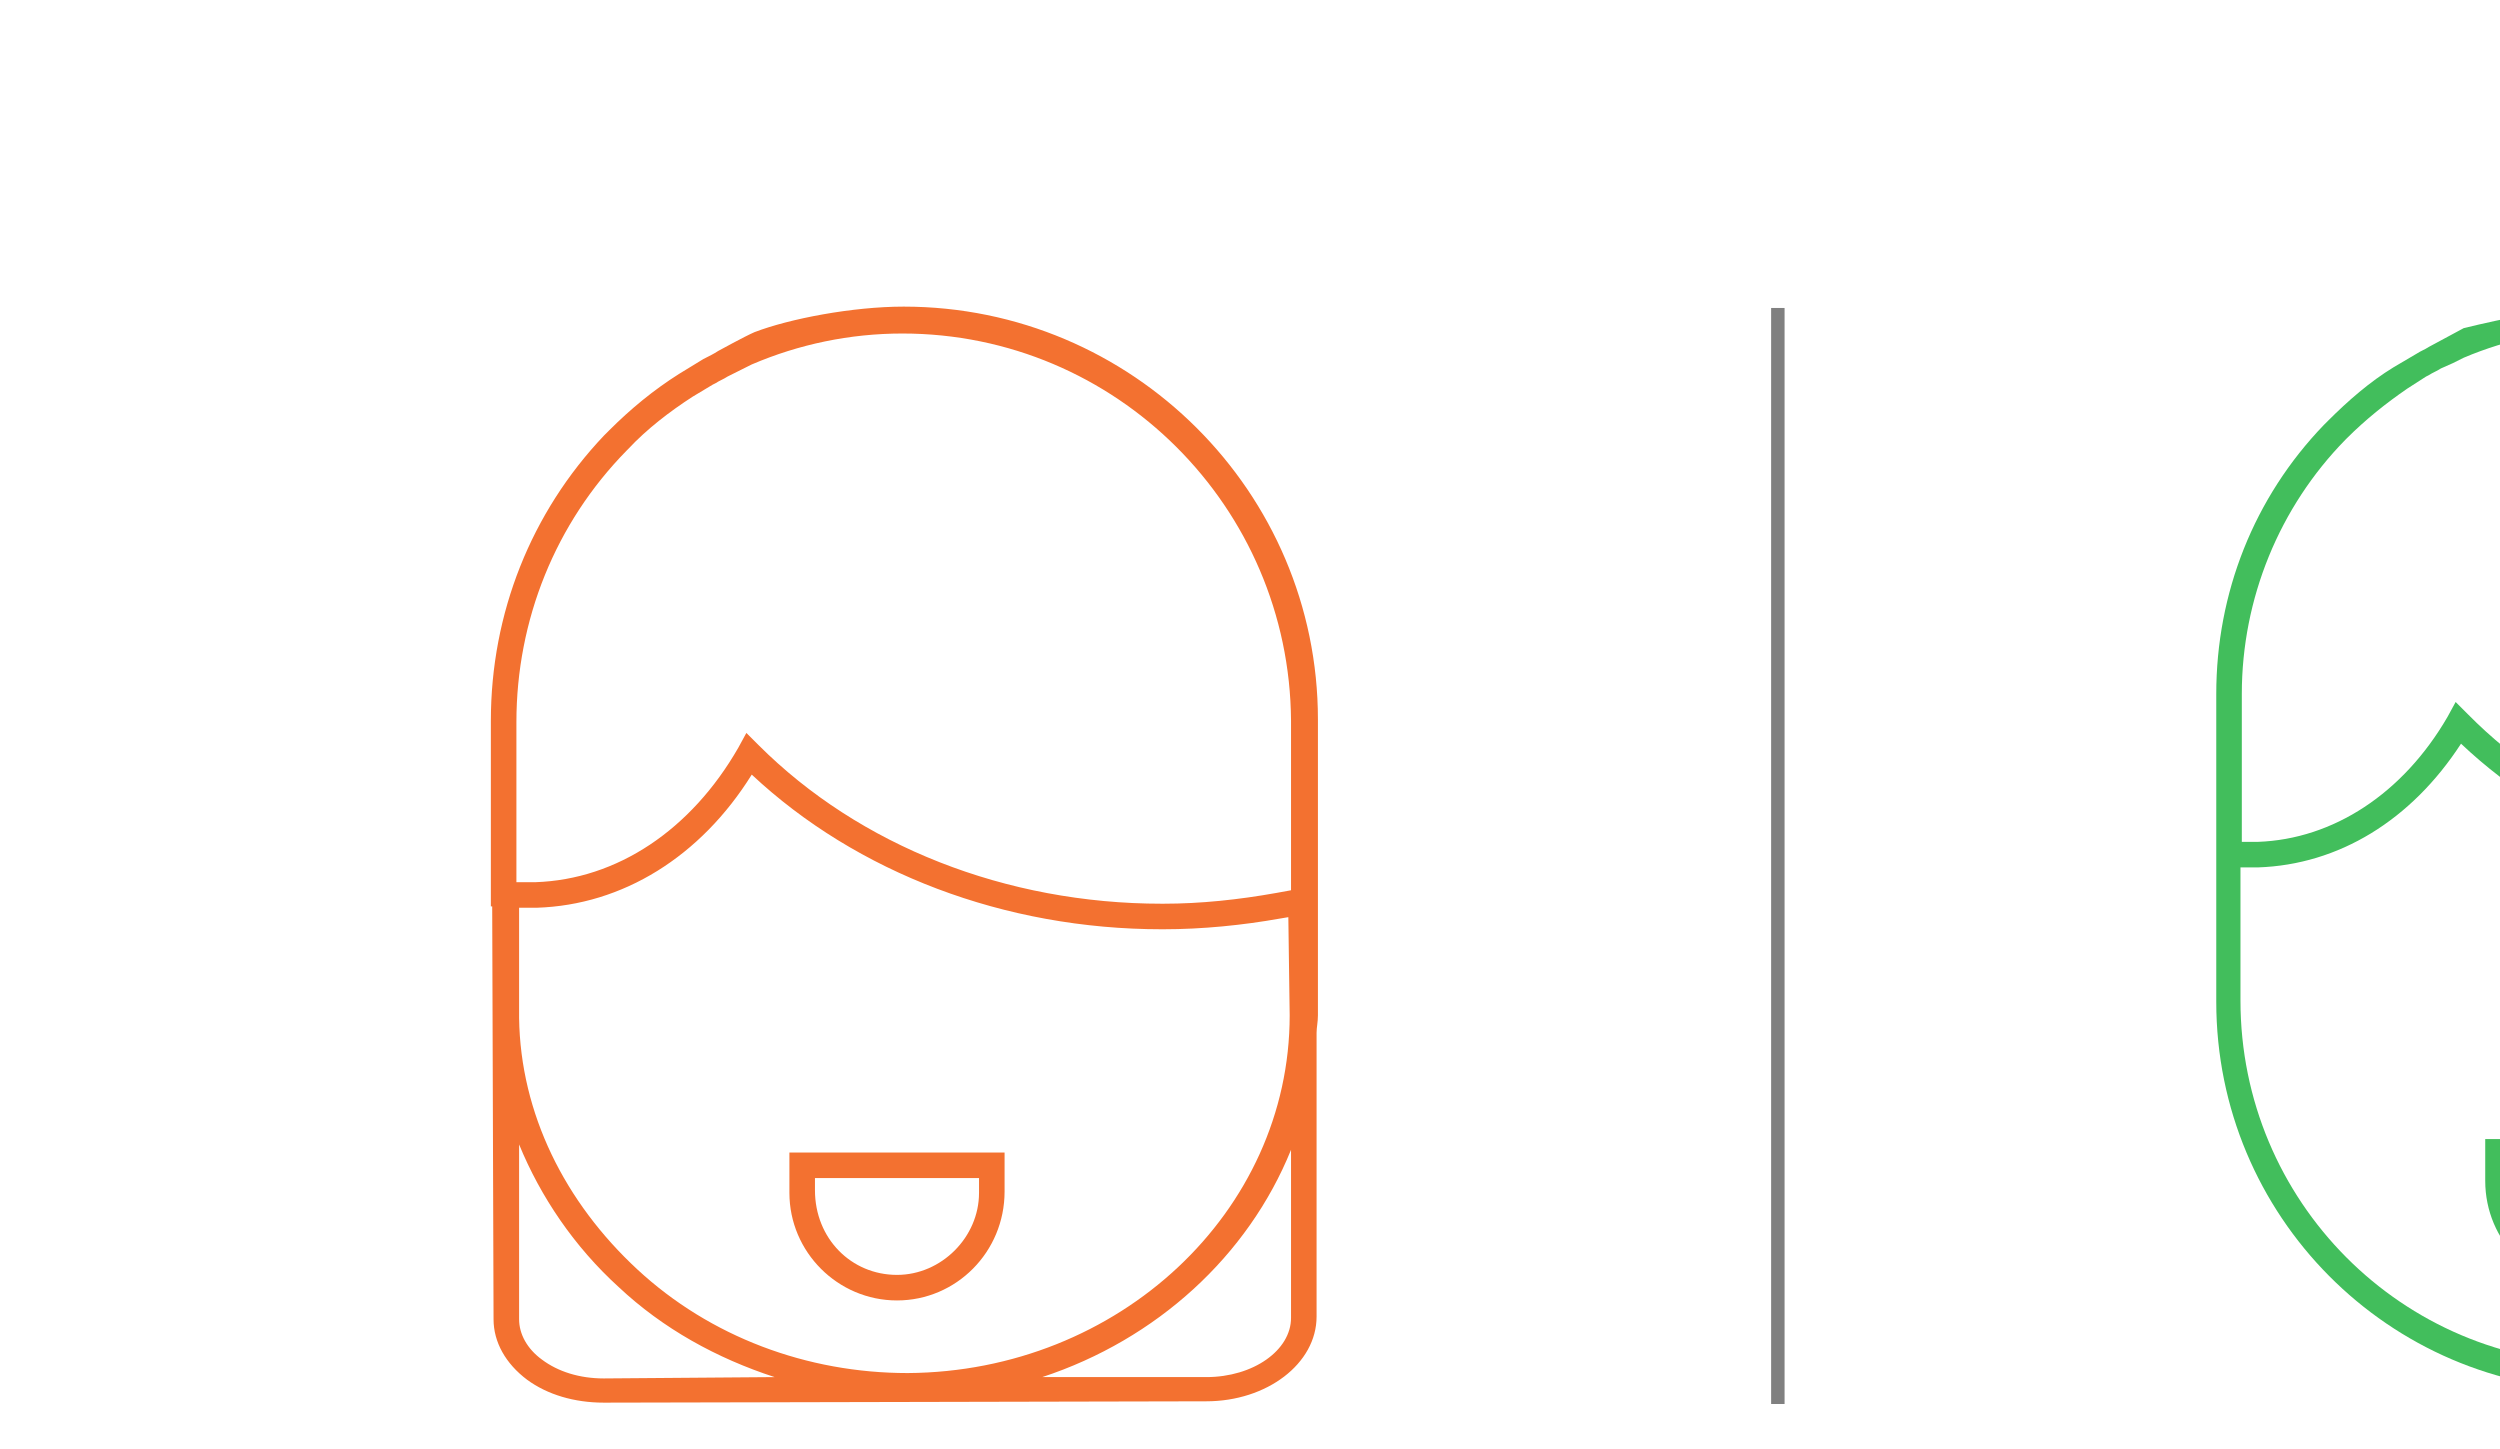
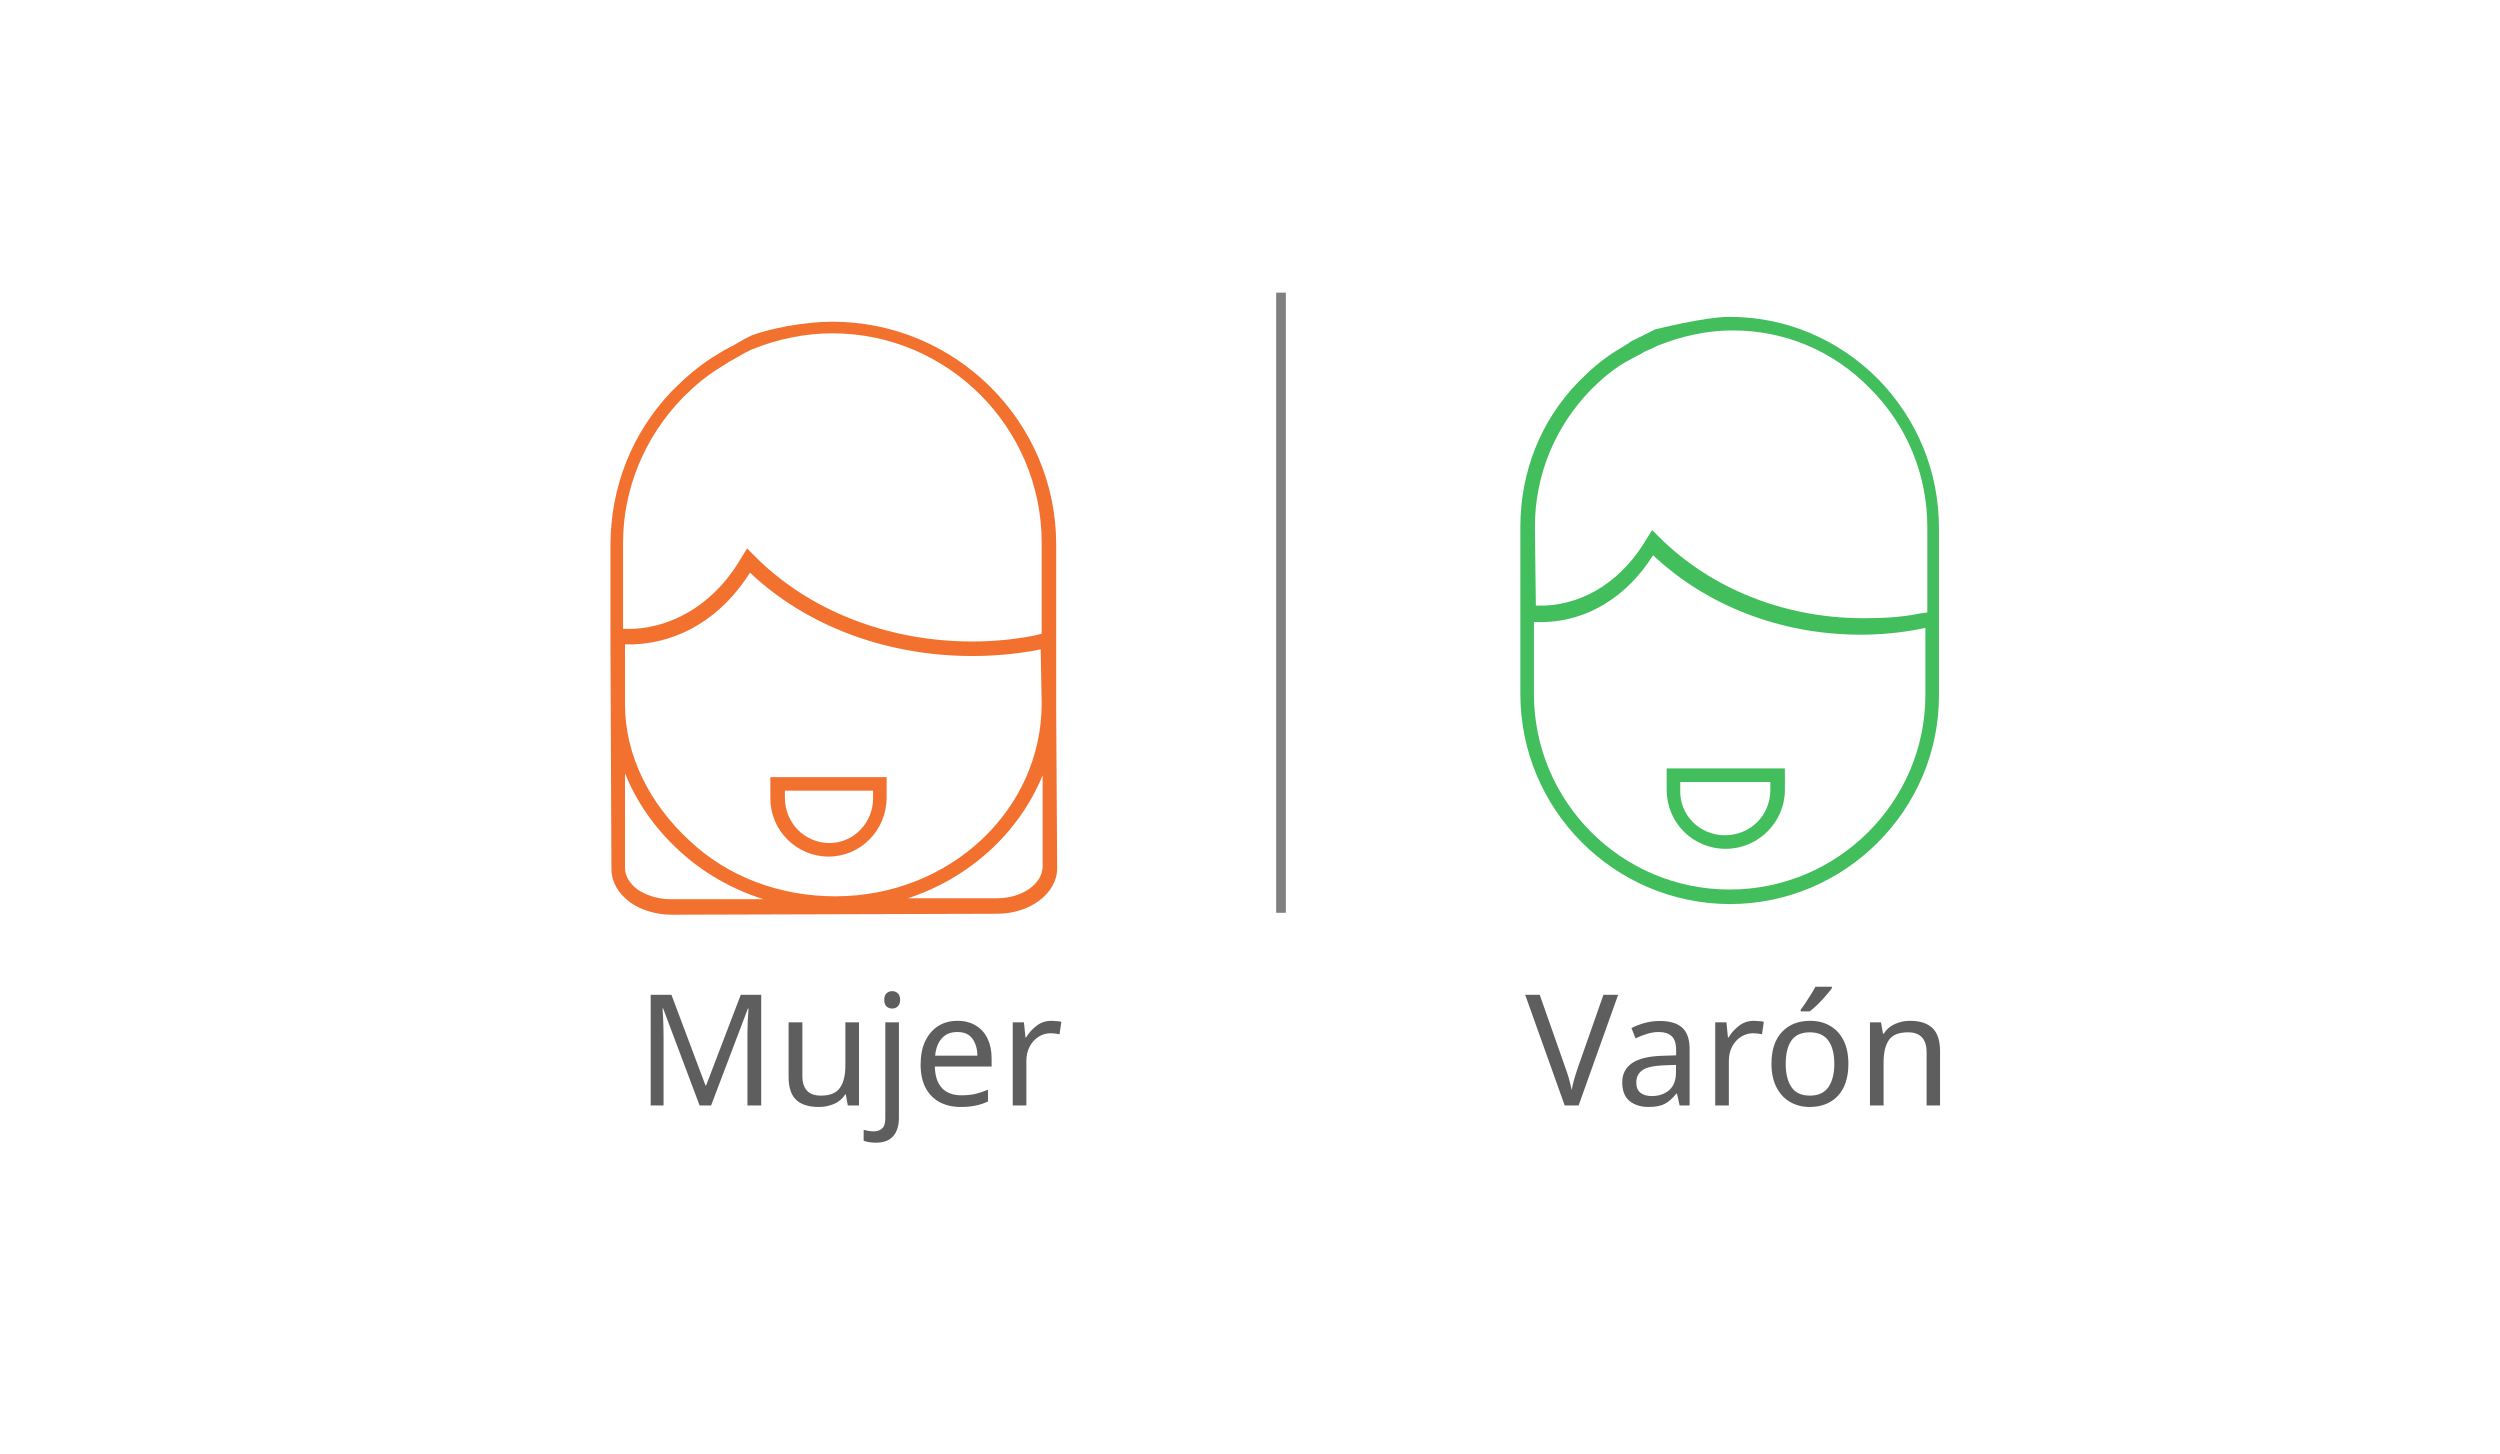
- <svg>
+ <svg xmlns="http://www.w3.org/2000/svg" version="1.1" id="Layer_1" x="0px" y="0px" viewBox="0 0 258 150" enable-background="new 0 0 258 150" xml:space="preserve">
  <g>
-     <path fill="#F37130" d="M97.9,76.8c0-0.4,0.1-0.8,0.1-1.3l0-7.8l0,0l0-14.2c0-16.9-13.8-30.7-30.8-30.7c-3.8,0-8.5,0.9-11.1,1.9    c-0.7,0.3-2.7,1.4-2.7,1.4c-0.3,0.2-0.7,0.4-1.1,0.6l-1.8,1.1c-1.9,1.2-3.6,2.6-5.2,4.2l-0.4,0.4l0,0c-5.4,5.7-8.4,13.2-8.4,21.2    l0,13.8l0.1,0l0.1,30.7c0,1.7,0.9,3.3,2.5,4.5c1.5,1.1,3.5,1.7,5.7,1.7h0l44.8-0.1c4.5,0,8.2-2.8,8.2-6.3L97.9,76.8z M95.9,75.5    c0,14.6-12.7,26.5-28.4,26.6c-7.5,0-14.7-2.7-20.1-7.7s-8.7-11.6-8.8-18.7l0-8.2l1.3,0c6.4-0.2,12.2-3.8,16-9.9    c7.8,7.3,18.8,11.5,30.5,11.5h0.1c2.9,0,5.9-0.3,8.7-0.8l0.6-0.1L95.9,75.5z M46.6,33.5l0.1-0.1c1.4-1.5,3.1-2.8,4.8-3.9l1.5-0.9    l0.2-0.1c0.3-0.2,0.6-0.3,0.9-0.5l1-0.5l0,0l0.8-0.4c3.5-1.5,7.3-2.3,11.2-2.3C83,24.8,95.9,37.7,96,53.6l0,12.6l-1.1,0.2    c-2.8,0.5-5.6,0.8-8.4,0.8h-0.1c-11.6,0-22.5-4.3-30-11.8l-0.9-0.9l-0.6,1.1c-3.5,6.1-9,9.8-15.1,10l-1.4,0l0-11.9    C38.4,46.1,41.3,38.9,46.6,33.5z M44.9,102.5L44.9,102.5c-1.8,0-3.4-0.5-4.6-1.4c-1.1-0.8-1.7-1.9-1.7-3l0-13    c1.6,3.9,4.1,7.6,7.4,10.6c3.3,3.1,7.3,5.3,11.6,6.7L44.9,102.5z M89.7,102.4l-12.2,0c8.5-2.8,15.3-9,18.5-16.9L96,98    C96,100.4,93.2,102.4,89.7,102.4z" />
-     <path fill="#F37130" d="M74.7,85.7l-16,0l0,3c0,4.4,3.6,8,8,8h0c4.4,0,8-3.6,8-8.1c0-0.1,0-0.3,0-2L74.7,85.7z M66.7,94.8l0,1    L66.7,94.8c-3.4,0-6.1-2.7-6.1-6.3v-0.9l12.2,0c0,0.9,0,1,0,1.1C72.8,92,70,94.8,66.7,94.8z" />
+     <path fill="#F2712F" d="M109,73.5c0-0.3,0-0.6,0-0.9l0-5.8l0,0l0-10.6c0-12.7-10.4-23-23.1-23c-2.9,0-6.4,0.7-8.3,1.4   c-0.5,0.2-2,1.1-2,1.1c-0.3,0.1-0.5,0.3-0.8,0.4l-1.3,0.8c-1.4,0.9-2.7,2-3.9,3.2l-0.3,0.3l0,0c-4.1,4.3-6.3,9.9-6.3,15.9l0,10.4   l0,0l0.1,23c0,1.3,0.7,2.5,1.9,3.4c1.1,0.8,2.7,1.3,4.3,1.3h0l33.6-0.1c3.4,0,6.2-2.1,6.2-4.7L109,73.5z M107.5,72.6   c0,11-9.5,19.9-21.3,19.9c-5.7,0-11.1-2-15.1-5.8c-4-3.7-6.6-8.7-6.6-14l0-6.2l0.9,0c4.8-0.2,9.1-2.8,12-7.4   c5.8,5.5,14.1,8.6,22.9,8.6h0.1c2.2,0,4.4-0.2,6.6-0.6l0.4-0.1L107.5,72.6z M70.5,41L70.5,41c1.2-1.2,2.4-2.2,3.7-3l1.1-0.7   l0.2-0.1c0.2-0.1,0.5-0.3,0.7-0.4l0.7-0.4l0,0l0.6-0.3c2.7-1.1,5.5-1.7,8.4-1.7c11.9,0,21.6,9.7,21.6,21.6l0,9.4l-0.8,0.2   c-2.1,0.4-4.2,0.6-6.3,0.6h-0.1c-8.7,0-16.9-3.2-22.5-8.9l-0.7-0.7l-0.5,0.8c-2.6,4.6-6.8,7.3-11.3,7.5l-1,0l0-8.9   C64.3,50.5,66.5,45.1,70.5,41z M69.2,92.8L69.2,92.8c-1.3,0-2.5-0.4-3.4-1c-0.8-0.6-1.3-1.4-1.3-2.2l0-9.8c1.2,3,3.1,5.7,5.6,8   c2.5,2.3,5.5,4,8.7,5L69.2,92.8z M102.9,92.7l-9.2,0c6.4-2.1,11.5-6.8,13.9-12.7l0,9.4C107.6,91.2,105.5,92.7,102.9,92.7z" />
+     <path fill="#F2712F" d="M91.5,80.2l-12,0l0,2.2c0,3.3,2.7,6,6,6h0c3.3,0,6-2.7,6-6.1c0-0.1,0-0.2,0-1.5L91.5,80.2z M85.6,87l0,0.7   L85.6,87c-2.5,0-4.6-2-4.6-4.7v-0.7l9.1,0c0,0.7,0,0.7,0,0.8C90.1,84.9,88.1,87,85.6,87z" />
  </g>
  <g>
-     <path fill="#42BE5C" d="M222.3,57.7l0-6c0-7.7-3-15-8.4-20.5c-5.4-5.5-12.6-8.5-20.4-8.5c-3.5,0-10.3,1.7-10.3,1.7l-2.6,1.4    c-0.3,0.2-0.6,0.3-0.9,0.5l-1.7,1c-1.8,1.1-3.4,2.5-4.9,4l-0.3,0.3v0c-5.2,5.4-8,12.5-8,20l0,13.1l0,0l0,9.8    c0,15.9,12.8,28.8,28.7,28.9c0,0,0.1,0,0.1,0c15.8,0,28.7-12.9,28.8-28.7L222.3,57.7L222.3,57.7z M166.7,51.6    c0-7.1,2.8-13.9,7.7-18.9l0.1-0.1c1.4-1.4,2.9-2.6,4.5-3.7l1.4-0.9l0.2-0.1c0.3-0.2,0.6-0.3,0.9-0.5l0.9-0.4l0,0l0.8-0.4    c3.3-1.4,6.8-2.1,10.4-2.1h0c7.2,0,13.9,2.9,19,8c5.1,5.1,7.9,11.9,7.8,19.1l0,11.8l-1,0.2c-2.5,0.5-5.1,0.7-7.7,0.7h-0.1    c-10.9,0-21.1-4.1-28.1-11.2l-0.9-0.9l-0.6,1.1c-3.3,5.7-8.5,9.1-14.1,9.3l-1.2,0L166.7,51.6z M193.5,101.4    C193.5,101.4,193.5,101.4,193.5,101.4c-14.9,0-26.9-12.1-26.9-27l0-9.9l1.3,0c6-0.2,11.4-3.5,15.1-9.2c7.3,6.9,17.6,10.9,28.6,11    h0.1h0c2.7,0,5.4-0.2,8.1-0.7l0.6-0.1l0,9.2C220.4,89.4,208.3,101.4,193.5,101.4z" />
-     <path fill="#42BE5C" d="M184.8,84.7l0,1c0,1.8,0,1.9,0,2.1c0,4.5,3.6,8.1,8.1,8.1h0c4.5,0,8.1-3.6,8.1-8.2l0-2l0-1L184.8,84.7z     M192.9,94v1V94c-3.4,0-6.2-2.8-6.2-6.2c0-0.1,0-0.2,0-1.1l12.4,0l0,1.1C199,91.2,196.3,94,192.9,94z" />
+     <path fill="#42BE5C" d="M200.1,59l0-4.5c0-5.8-2.2-11.2-6.3-15.4c-4.1-4.1-9.5-6.4-15.3-6.4c-2.6,0-7.7,1.3-7.7,1.3l-2,1   c-0.2,0.1-0.5,0.2-0.7,0.4l-1.3,0.8c-1.3,0.8-2.5,1.8-3.7,3l-0.2,0.2v0c-3.9,4-6,9.3-6,15l0,9.8l0,0l0,7.4   c0,11.9,9.6,21.6,21.5,21.7c0,0,0,0,0.1,0c11.9,0,21.6-9.7,21.6-21.5L200.1,59L200.1,59z M158.4,54.4c0-5.4,2.1-10.4,5.8-14.2   l0.1-0.1c1-1,2.2-2,3.4-2.7l1.1-0.6l0.2-0.1c0.2-0.1,0.4-0.2,0.7-0.4l0.7-0.3l0,0l0.6-0.3c2.5-1,5.1-1.6,7.8-1.6h0   c5.4,0,10.4,2.1,14.2,6c3.8,3.8,5.9,8.9,5.9,14.3l0,8.8l-0.7,0.1c-1.9,0.4-3.9,0.5-5.8,0.5h-0.1c-8.2,0-15.8-3.1-21.1-8.4l-0.7-0.7   l-0.5,0.8c-2.5,4.3-6.3,6.8-10.6,7l-0.9,0L158.4,54.4z M178.5,91.8C178.5,91.8,178.5,91.8,178.5,91.8c-11.2,0-20.2-9.1-20.2-20.2   l0-7.4l1,0c4.5-0.1,8.6-2.6,11.3-6.9c5.5,5.2,13.2,8.2,21.4,8.2h0.1h0c2,0,4.1-0.2,6.1-0.6l0.5-0.1l0,6.9   C198.7,82.8,189.6,91.8,178.5,91.8z" />
+     <path fill="#42BE5C" d="M172,79.3l0,0.7c0,1.3,0,1.4,0,1.5c0,3.4,2.7,6.1,6.1,6.1h0c3.3,0,6.1-2.7,6.1-6.1l0-1.5l0-0.7L172,79.3z    M178,86.2V87V86.2c-2.6,0-4.7-2.1-4.6-4.7c0-0.1,0-0.1,0-0.8l9.3,0l0,0.8C182.7,84.2,180.6,86.2,178,86.2z" />
  </g>
-   <line fill="#F37130" stroke="#808080" stroke-miterlimit="10" x1="132.2" y1="22.9" x2="132.2" y2="104.4" />
-   <text transform="matrix(1 0 0 1 46.8546 127.8328)" fill="#5D5E5E">Mujer</text>
-   <text transform="matrix(1 0 0 1 172.3981 127.8328)" fill="#5D5E5E">Varón</text>
+   <line fill="#F2712F" stroke="#808080" stroke-miterlimit="10" x1="132.2" y1="30.2" x2="132.2" y2="94.2" />
+   <text transform="matrix(1 0 0 1 65.6046 114.0828)" fill="#5E5E5E" font-family="'Roboto-Regular'" font-size="16">Mujer</text>
+   <text transform="matrix(1 0 0 1 157.3981 114.0828)" fill="#5E5E5E" font-family="'Roboto-Regular'" font-size="16">Varón</text>
</svg>
